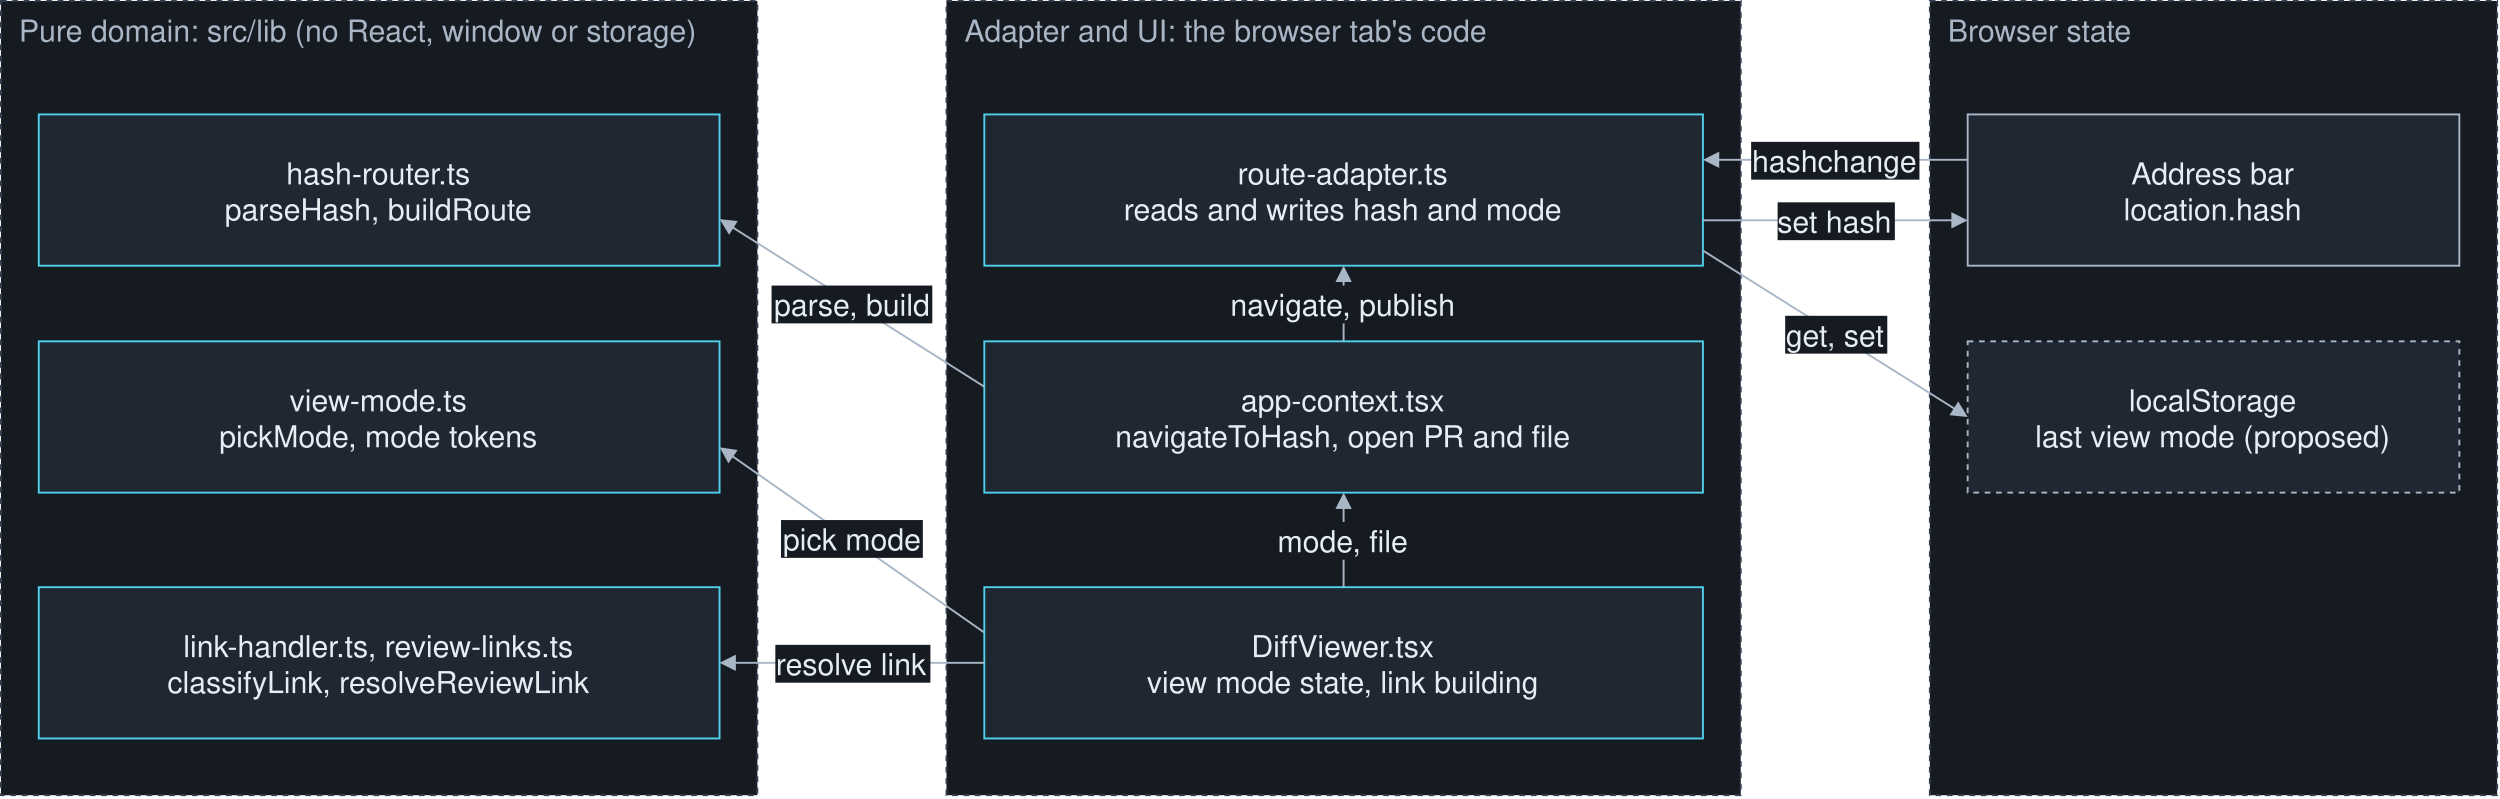
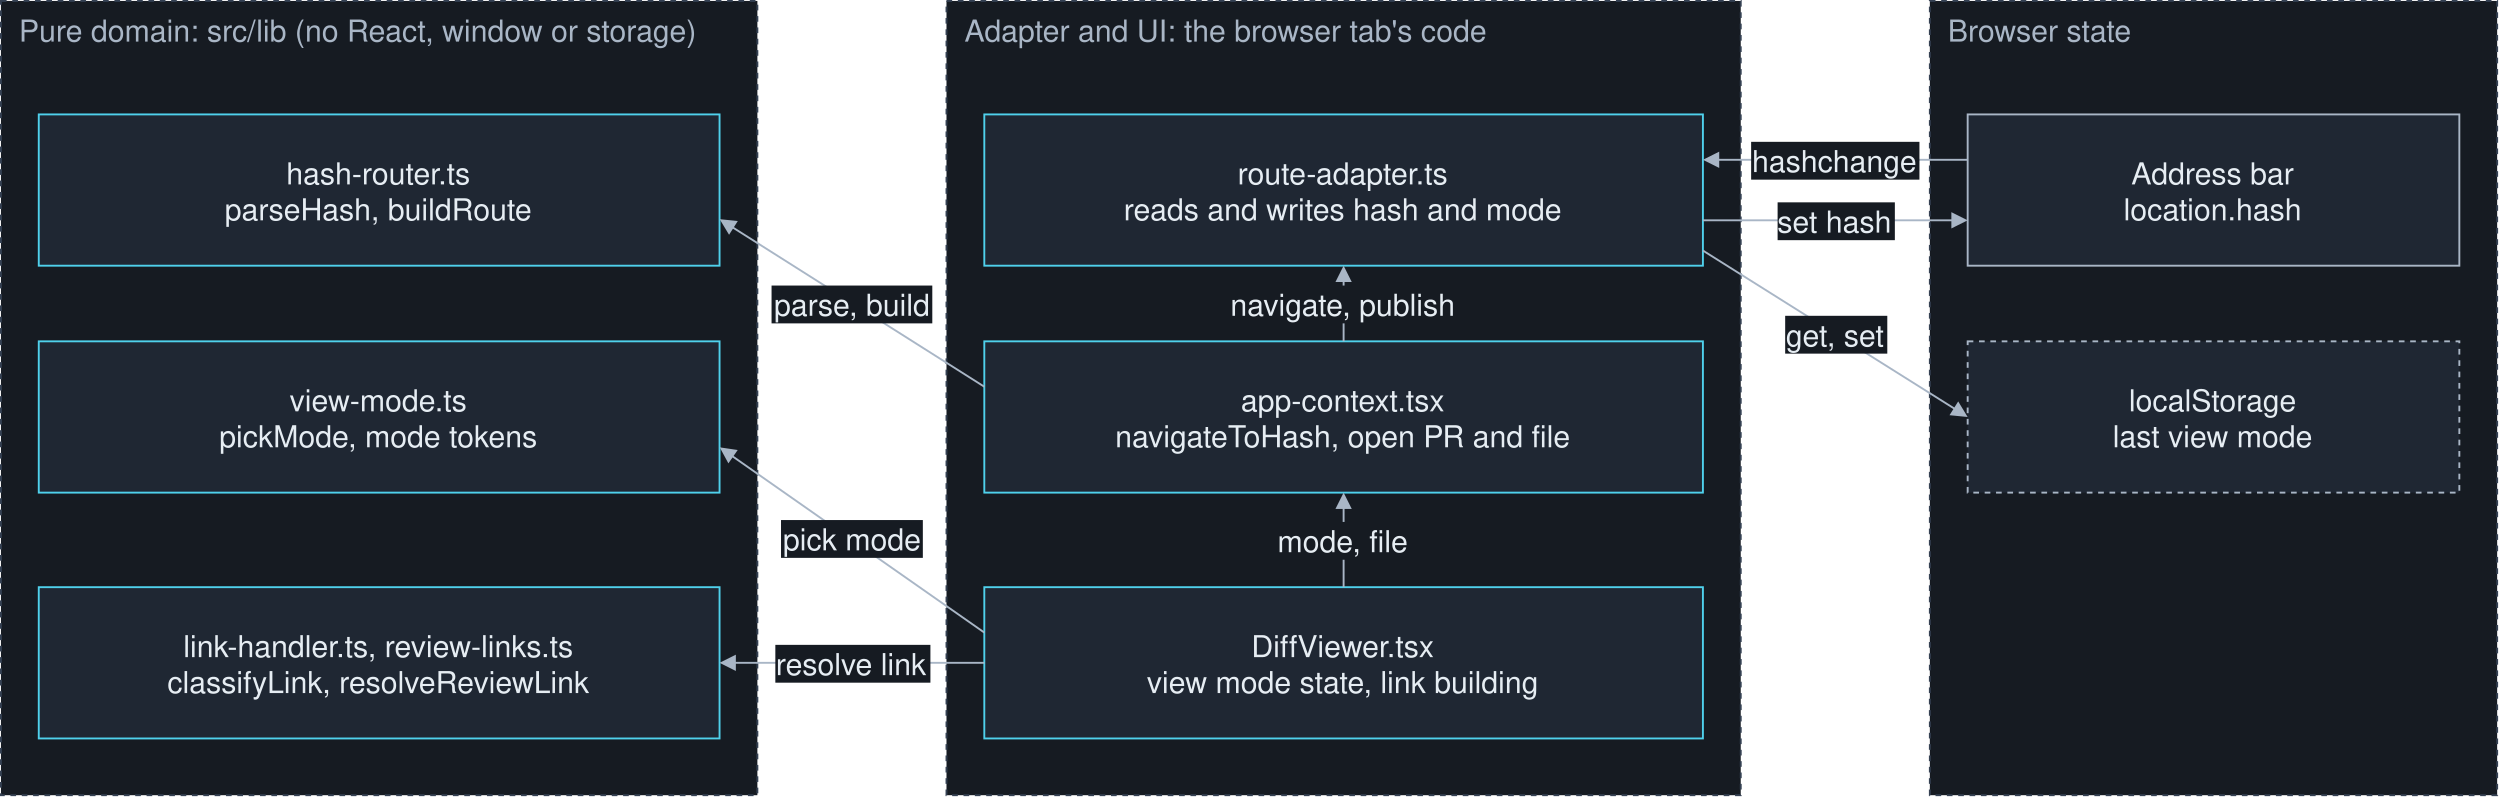
<svg xmlns="http://www.w3.org/2000/svg" style="background: transparent; background-color: transparent; color-scheme: light dark;" version="1.1" width="1322px" height="422px" viewBox="0 0 1322 422">
  <defs />
  <g>
    <g data-cell-id="0">
      <g data-cell-id="1">
        <g data-cell-id="lane-domain">
          <g transform="translate(0.5,0.5)">
            <rect x="0" y="0" width="400" height="420" fill="#161b22" stroke="#344052" stroke-dasharray="3 3" pointer-events="all" style="fill: light-dark(rgb(22, 27, 34), rgb(211, 215, 221)); stroke: light-dark(rgb(52, 64, 82), rgb(174, 184, 199));" />
          </g>
          <g>
            <g fill="#a9b6c6" font-family="Helvetica" text-anchor="start" font-size="16px" style="fill: light-dark(rgb(169, 182, 198), rgb(73, 84, 98));">
              <text x="10" y="22">Pure domain: src/lib (no React, window or storage)</text>
            </g>
          </g>
        </g>
        <g data-cell-id="lane-app">
          <g transform="translate(0.5,0.5)">
            <rect x="500" y="0" width="420" height="420" fill="#161b22" stroke="#344052" stroke-dasharray="3 3" pointer-events="all" style="fill: light-dark(rgb(22, 27, 34), rgb(211, 215, 221)); stroke: light-dark(rgb(52, 64, 82), rgb(174, 184, 199));" />
          </g>
          <g>
            <g fill="#a9b6c6" font-family="Helvetica" text-anchor="start" font-size="16px" style="fill: light-dark(rgb(169, 182, 198), rgb(73, 84, 98));">
              <text x="510" y="22">Adapter and UI: the browser tab's code</text>
            </g>
          </g>
        </g>
        <g data-cell-id="lane-browser">
          <g transform="translate(0.5,0.5)">
            <rect x="1020" y="0" width="300" height="420" fill="#161b22" stroke="#344052" stroke-dasharray="3 3" pointer-events="all" style="fill: light-dark(rgb(22, 27, 34), rgb(211, 215, 221)); stroke: light-dark(rgb(52, 64, 82), rgb(174, 184, 199));" />
          </g>
          <g>
            <g fill="#a9b6c6" font-family="Helvetica" text-anchor="start" font-size="16px" style="fill: light-dark(rgb(169, 182, 198), rgb(73, 84, 98));">
              <text x="1030" y="22">Browser state</text>
            </g>
          </g>
        </g>
        <g data-cell-id="route">
          <g transform="translate(0.5,0.5)">
            <rect x="20" y="60" width="360" height="80" fill="#1f2733" stroke="#4fd1ec" pointer-events="all" style="fill: light-dark(rgb(31, 39, 51), rgb(199, 205, 216)); stroke: light-dark(rgb(79, 209, 236), rgb(0, 101, 124));" />
          </g>
          <g>
            <g fill="#e6edf3" font-family="Helvetica" text-anchor="middle" font-size="16px" style="fill: light-dark(rgb(230, 237, 243), rgb(29, 35, 40));">
              <text x="200" y="97.5">hash-router.ts</text>
              <text x="200" y="116.5">parseHash, buildRoute</text>
            </g>
          </g>
        </g>
        <g data-cell-id="mode">
          <g transform="translate(0.5,0.5)">
            <rect x="20" y="180" width="360" height="80" fill="#1f2733" stroke="#4fd1ec" pointer-events="all" style="fill: light-dark(rgb(31, 39, 51), rgb(199, 205, 216)); stroke: light-dark(rgb(79, 209, 236), rgb(0, 101, 124));" />
          </g>
          <g>
            <g fill="#e6edf3" font-family="Helvetica" text-anchor="middle" font-size="16px" style="fill: light-dark(rgb(230, 237, 243), rgb(29, 35, 40));">
              <text x="200" y="217.5">view-mode.ts</text>
              <text x="200" y="236.5">pickMode, mode tokens</text>
            </g>
          </g>
        </g>
        <g data-cell-id="links">
          <g transform="translate(0.5,0.5)">
            <rect x="20" y="310" width="360" height="80" fill="#1f2733" stroke="#4fd1ec" pointer-events="all" style="fill: light-dark(rgb(31, 39, 51), rgb(199, 205, 216)); stroke: light-dark(rgb(79, 209, 236), rgb(0, 101, 124));" />
          </g>
          <g>
            <g fill="#e6edf3" font-family="Helvetica" text-anchor="middle" font-size="16px" style="fill: light-dark(rgb(230, 237, 243), rgb(29, 35, 40));">
              <text x="200" y="347.5">link-handler.ts, review-links.ts</text>
              <text x="200" y="366.5">classifyLink, resolveReviewLink</text>
            </g>
          </g>
        </g>
        <g data-cell-id="adapter">
          <g transform="translate(0.5,0.5)">
            <rect x="520" y="60" width="380" height="80" fill="#1f2733" stroke="#4fd1ec" pointer-events="all" style="fill: light-dark(rgb(31, 39, 51), rgb(199, 205, 216)); stroke: light-dark(rgb(79, 209, 236), rgb(0, 101, 124));" />
          </g>
          <g>
            <g fill="#e6edf3" font-family="Helvetica" text-anchor="middle" font-size="16px" style="fill: light-dark(rgb(230, 237, 243), rgb(29, 35, 40));">
              <text x="710" y="97.5">route-adapter.ts</text>
              <text x="710" y="116.5">reads and writes hash and mode</text>
            </g>
          </g>
        </g>
        <g data-cell-id="appctx">
          <g transform="translate(0.5,0.5)">
            <rect x="520" y="180" width="380" height="80" fill="#1f2733" stroke="#4fd1ec" pointer-events="all" style="fill: light-dark(rgb(31, 39, 51), rgb(199, 205, 216)); stroke: light-dark(rgb(79, 209, 236), rgb(0, 101, 124));" />
          </g>
          <g>
            <g fill="#e6edf3" font-family="Helvetica" text-anchor="middle" font-size="16px" style="fill: light-dark(rgb(230, 237, 243), rgb(29, 35, 40));">
              <text x="710" y="217.5">app-context.tsx</text>
              <text x="710" y="236.5">navigateToHash, open PR and file</text>
            </g>
          </g>
        </g>
        <g data-cell-id="diff">
          <g transform="translate(0.5,0.5)">
            <rect x="520" y="310" width="380" height="80" fill="#1f2733" stroke="#4fd1ec" pointer-events="all" style="fill: light-dark(rgb(31, 39, 51), rgb(199, 205, 216)); stroke: light-dark(rgb(79, 209, 236), rgb(0, 101, 124));" />
          </g>
          <g>
            <g fill="#e6edf3" font-family="Helvetica" text-anchor="middle" font-size="16px" style="fill: light-dark(rgb(230, 237, 243), rgb(29, 35, 40));">
              <text x="710" y="347.5">DiffViewer.tsx</text>
              <text x="710" y="366.5">view mode state, link building</text>
            </g>
          </g>
        </g>
        <g data-cell-id="addr">
          <g transform="translate(0.5,0.5)">
            <rect x="1040" y="60" width="260" height="80" fill="#1f2733" stroke="#a9b6c6" pointer-events="all" style="fill: light-dark(rgb(31, 39, 51), rgb(199, 205, 216)); stroke: light-dark(rgb(169, 182, 198), rgb(73, 84, 98));" />
          </g>
          <g>
            <g fill="#e6edf3" font-family="Helvetica" text-anchor="middle" font-size="16px" style="fill: light-dark(rgb(230, 237, 243), rgb(29, 35, 40));">
              <text x="1170" y="97.5">Address bar</text>
              <text x="1170" y="116.5">location.hash</text>
            </g>
          </g>
        </g>
        <g data-cell-id="storage">
          <g transform="translate(0.5,0.5)">
            <rect x="1040" y="180" width="260" height="80" fill="#1f2733" stroke="#a9b6c6" stroke-dasharray="3 3" pointer-events="all" style="fill: light-dark(rgb(31, 39, 51), rgb(199, 205, 216)); stroke: light-dark(rgb(169, 182, 198), rgb(73, 84, 98));" />
          </g>
          <g>
            <g fill="#e6edf3" font-family="Helvetica" text-anchor="middle" font-size="16px" style="fill: light-dark(rgb(230, 237, 243), rgb(29, 35, 40));">
              <text x="1170" y="217.5">localStorage</text>
-               <text x="1170" y="236.5">last view mode (proposed)</text>
+               <text x="1170" y="236.5">last view mode</text>
            </g>
          </g>
        </g>
        <g data-cell-id="e-addr-adapter">
          <g transform="translate(0.5,0.5)">
            <path d="M 1040 84 L 908.12 84" fill="none" stroke="#a9b6c6" stroke-miterlimit="10" pointer-events="stroke" style="stroke: light-dark(rgb(169, 182, 198), rgb(73, 84, 98));" />
            <path d="M 901.12 84 L 908.12 80.5 L 908.12 87.5 Z" fill="#a9b6c6" stroke="#a9b6c6" stroke-miterlimit="10" pointer-events="all" style="fill: light-dark(rgb(169, 182, 198), rgb(73, 84, 98)); stroke: light-dark(rgb(169, 182, 198), rgb(73, 84, 98));" />
          </g>
          <g>
            <g fill="#e6edf3" font-family="Helvetica" text-anchor="middle" font-size="16px" style="fill: light-dark(rgb(230, 237, 243), rgb(29, 35, 40));">
              <rect fill="#161b22" stroke="none" x="926" y="75" width="89" height="20" stroke-width="0" style="fill: light-dark(rgb(22, 27, 34), rgb(211, 215, 221));" />
              <text x="970" y="91">hashchange</text>
            </g>
          </g>
        </g>
        <g data-cell-id="e-adapter-addr">
          <g transform="translate(0.5,0.5)">
            <path d="M 900 116 L 1031.88 116" fill="none" stroke="#a9b6c6" stroke-miterlimit="10" pointer-events="stroke" style="stroke: light-dark(rgb(169, 182, 198), rgb(73, 84, 98));" />
            <path d="M 1038.88 116 L 1031.88 119.5 L 1031.88 112.5 Z" fill="#a9b6c6" stroke="#a9b6c6" stroke-miterlimit="10" pointer-events="all" style="fill: light-dark(rgb(169, 182, 198), rgb(73, 84, 98)); stroke: light-dark(rgb(169, 182, 198), rgb(73, 84, 98));" />
          </g>
          <g>
            <g fill="#e6edf3" font-family="Helvetica" text-anchor="middle" font-size="16px" style="fill: light-dark(rgb(230, 237, 243), rgb(29, 35, 40));">
              <rect fill="#161b22" stroke="none" x="940" y="107" width="62" height="20" stroke-width="0" style="fill: light-dark(rgb(22, 27, 34), rgb(211, 215, 221));" />
              <text x="970" y="123">set hash</text>
            </g>
          </g>
        </g>
        <g data-cell-id="e-app-route">
          <g transform="translate(0.5,0.5)">
            <path d="M 520 204 L 386.91 119.74" fill="none" stroke="#a9b6c6" stroke-miterlimit="10" pointer-events="stroke" style="stroke: light-dark(rgb(169, 182, 198), rgb(73, 84, 98));" />
            <path d="M 381 116 L 385.04 122.7 L 388.79 116.79 Z" fill="#a9b6c6" stroke="#a9b6c6" stroke-miterlimit="10" pointer-events="all" style="fill: light-dark(rgb(169, 182, 198), rgb(73, 84, 98)); stroke: light-dark(rgb(169, 182, 198), rgb(73, 84, 98));" />
          </g>
          <g>
            <g fill="#e6edf3" font-family="Helvetica" text-anchor="middle" font-size="16px" style="fill: light-dark(rgb(230, 237, 243), rgb(29, 35, 40));">
              <rect fill="#161b22" stroke="none" x="408" y="151" width="85" height="20" stroke-width="0" style="fill: light-dark(rgb(22, 27, 34), rgb(211, 215, 221));" />
              <text x="450.5" y="167">parse, build</text>
            </g>
          </g>
        </g>
        <g data-cell-id="e-diff-mode">
          <g transform="translate(0.5,0.5)">
            <path d="M 520 334 L 386.73 240.71" fill="none" stroke="#a9b6c6" stroke-miterlimit="10" pointer-events="stroke" style="stroke: light-dark(rgb(169, 182, 198), rgb(73, 84, 98));" />
            <path d="M 381 236.7 L 388.73 237.84 L 384.73 243.58 Z" fill="#a9b6c6" stroke="#a9b6c6" stroke-miterlimit="10" pointer-events="all" style="fill: light-dark(rgb(169, 182, 198), rgb(73, 84, 98)); stroke: light-dark(rgb(169, 182, 198), rgb(73, 84, 98));" />
          </g>
          <g>
            <g fill="#e6edf3" font-family="Helvetica" text-anchor="middle" font-size="16px" style="fill: light-dark(rgb(230, 237, 243), rgb(29, 35, 40));">
              <rect fill="#161b22" stroke="none" x="413" y="275" width="75" height="20" stroke-width="0" style="fill: light-dark(rgb(22, 27, 34), rgb(211, 215, 221));" />
              <text x="450.5" y="291">pick mode</text>
            </g>
          </g>
        </g>
        <g data-cell-id="e-adapter-storage">
          <g transform="translate(0.5,0.5)">
            <path d="M 900 132 L 1033.13 215.68" fill="none" stroke="#a9b6c6" stroke-miterlimit="10" pointer-events="stroke" style="stroke: light-dark(rgb(169, 182, 198), rgb(73, 84, 98));" />
            <path d="M 1039.05 219.41 L 1031.26 218.64 L 1034.99 212.72 Z" fill="#a9b6c6" stroke="#a9b6c6" stroke-miterlimit="10" pointer-events="all" style="fill: light-dark(rgb(169, 182, 198), rgb(73, 84, 98)); stroke: light-dark(rgb(169, 182, 198), rgb(73, 84, 98));" />
          </g>
          <g>
            <g fill="#e6edf3" font-family="Helvetica" text-anchor="middle" font-size="16px" style="fill: light-dark(rgb(230, 237, 243), rgb(29, 35, 40));">
              <rect fill="#161b22" stroke="none" x="944" y="167" width="54" height="20" stroke-width="0" style="fill: light-dark(rgb(22, 27, 34), rgb(211, 215, 221));" />
              <text x="970.27" y="183.17">get, set</text>
            </g>
          </g>
        </g>
        <g data-cell-id="e-app-adapter">
          <g transform="translate(0.5,0.5)">
            <path d="M 710 180 L 710 148.12" fill="none" stroke="#a9b6c6" stroke-miterlimit="10" pointer-events="stroke" style="stroke: light-dark(rgb(169, 182, 198), rgb(73, 84, 98));" />
            <path d="M 710 141.12 L 713.5 148.12 L 706.5 148.12 Z" fill="#a9b6c6" stroke="#a9b6c6" stroke-miterlimit="10" pointer-events="all" style="fill: light-dark(rgb(169, 182, 198), rgb(73, 84, 98)); stroke: light-dark(rgb(169, 182, 198), rgb(73, 84, 98));" />
          </g>
          <g>
            <g fill="#e6edf3" font-family="Helvetica" text-anchor="middle" font-size="16px" style="fill: light-dark(rgb(230, 237, 243), rgb(29, 35, 40));">
              <rect fill="#161b22" stroke="none" x="650" y="151" width="122" height="20" stroke-width="0" style="fill: light-dark(rgb(22, 27, 34), rgb(211, 215, 221));" />
              <text x="710" y="167">navigate, publish</text>
            </g>
          </g>
        </g>
        <g data-cell-id="e-diff-app">
          <g transform="translate(0.5,0.5)">
            <path d="M 710 310 L 710 268.12" fill="none" stroke="#a9b6c6" stroke-miterlimit="10" pointer-events="stroke" style="stroke: light-dark(rgb(169, 182, 198), rgb(73, 84, 98));" />
            <path d="M 710 261.12 L 713.5 268.12 L 706.5 268.12 Z" fill="#a9b6c6" stroke="#a9b6c6" stroke-miterlimit="10" pointer-events="all" style="fill: light-dark(rgb(169, 182, 198), rgb(73, 84, 98)); stroke: light-dark(rgb(169, 182, 198), rgb(73, 84, 98));" />
          </g>
          <g>
            <g fill="#e6edf3" font-family="Helvetica" text-anchor="middle" font-size="16px" style="fill: light-dark(rgb(230, 237, 243), rgb(29, 35, 40));">
              <rect fill="#161b22" stroke="none" x="675" y="276" width="71" height="20" stroke-width="0" style="fill: light-dark(rgb(22, 27, 34), rgb(211, 215, 221));" />
              <text x="710" y="292">mode, file</text>
            </g>
          </g>
        </g>
        <g data-cell-id="e-diff-links">
          <g transform="translate(0.5,0.5)">
            <path d="M 520 350 L 388.12 350" fill="none" stroke="#a9b6c6" stroke-miterlimit="10" pointer-events="stroke" style="stroke: light-dark(rgb(169, 182, 198), rgb(73, 84, 98));" />
            <path d="M 381.12 350 L 388.12 346.5 L 388.12 353.5 Z" fill="#a9b6c6" stroke="#a9b6c6" stroke-miterlimit="10" pointer-events="all" style="fill: light-dark(rgb(169, 182, 198), rgb(73, 84, 98)); stroke: light-dark(rgb(169, 182, 198), rgb(73, 84, 98));" />
          </g>
          <g>
            <g fill="#e6edf3" font-family="Helvetica" text-anchor="middle" font-size="16px" style="fill: light-dark(rgb(230, 237, 243), rgb(29, 35, 40));">
              <rect fill="#161b22" stroke="none" x="410" y="341" width="82" height="20" stroke-width="0" style="fill: light-dark(rgb(22, 27, 34), rgb(211, 215, 221));" />
              <text x="450" y="357">resolve link</text>
            </g>
          </g>
        </g>
      </g>
    </g>
  </g>
</svg>
